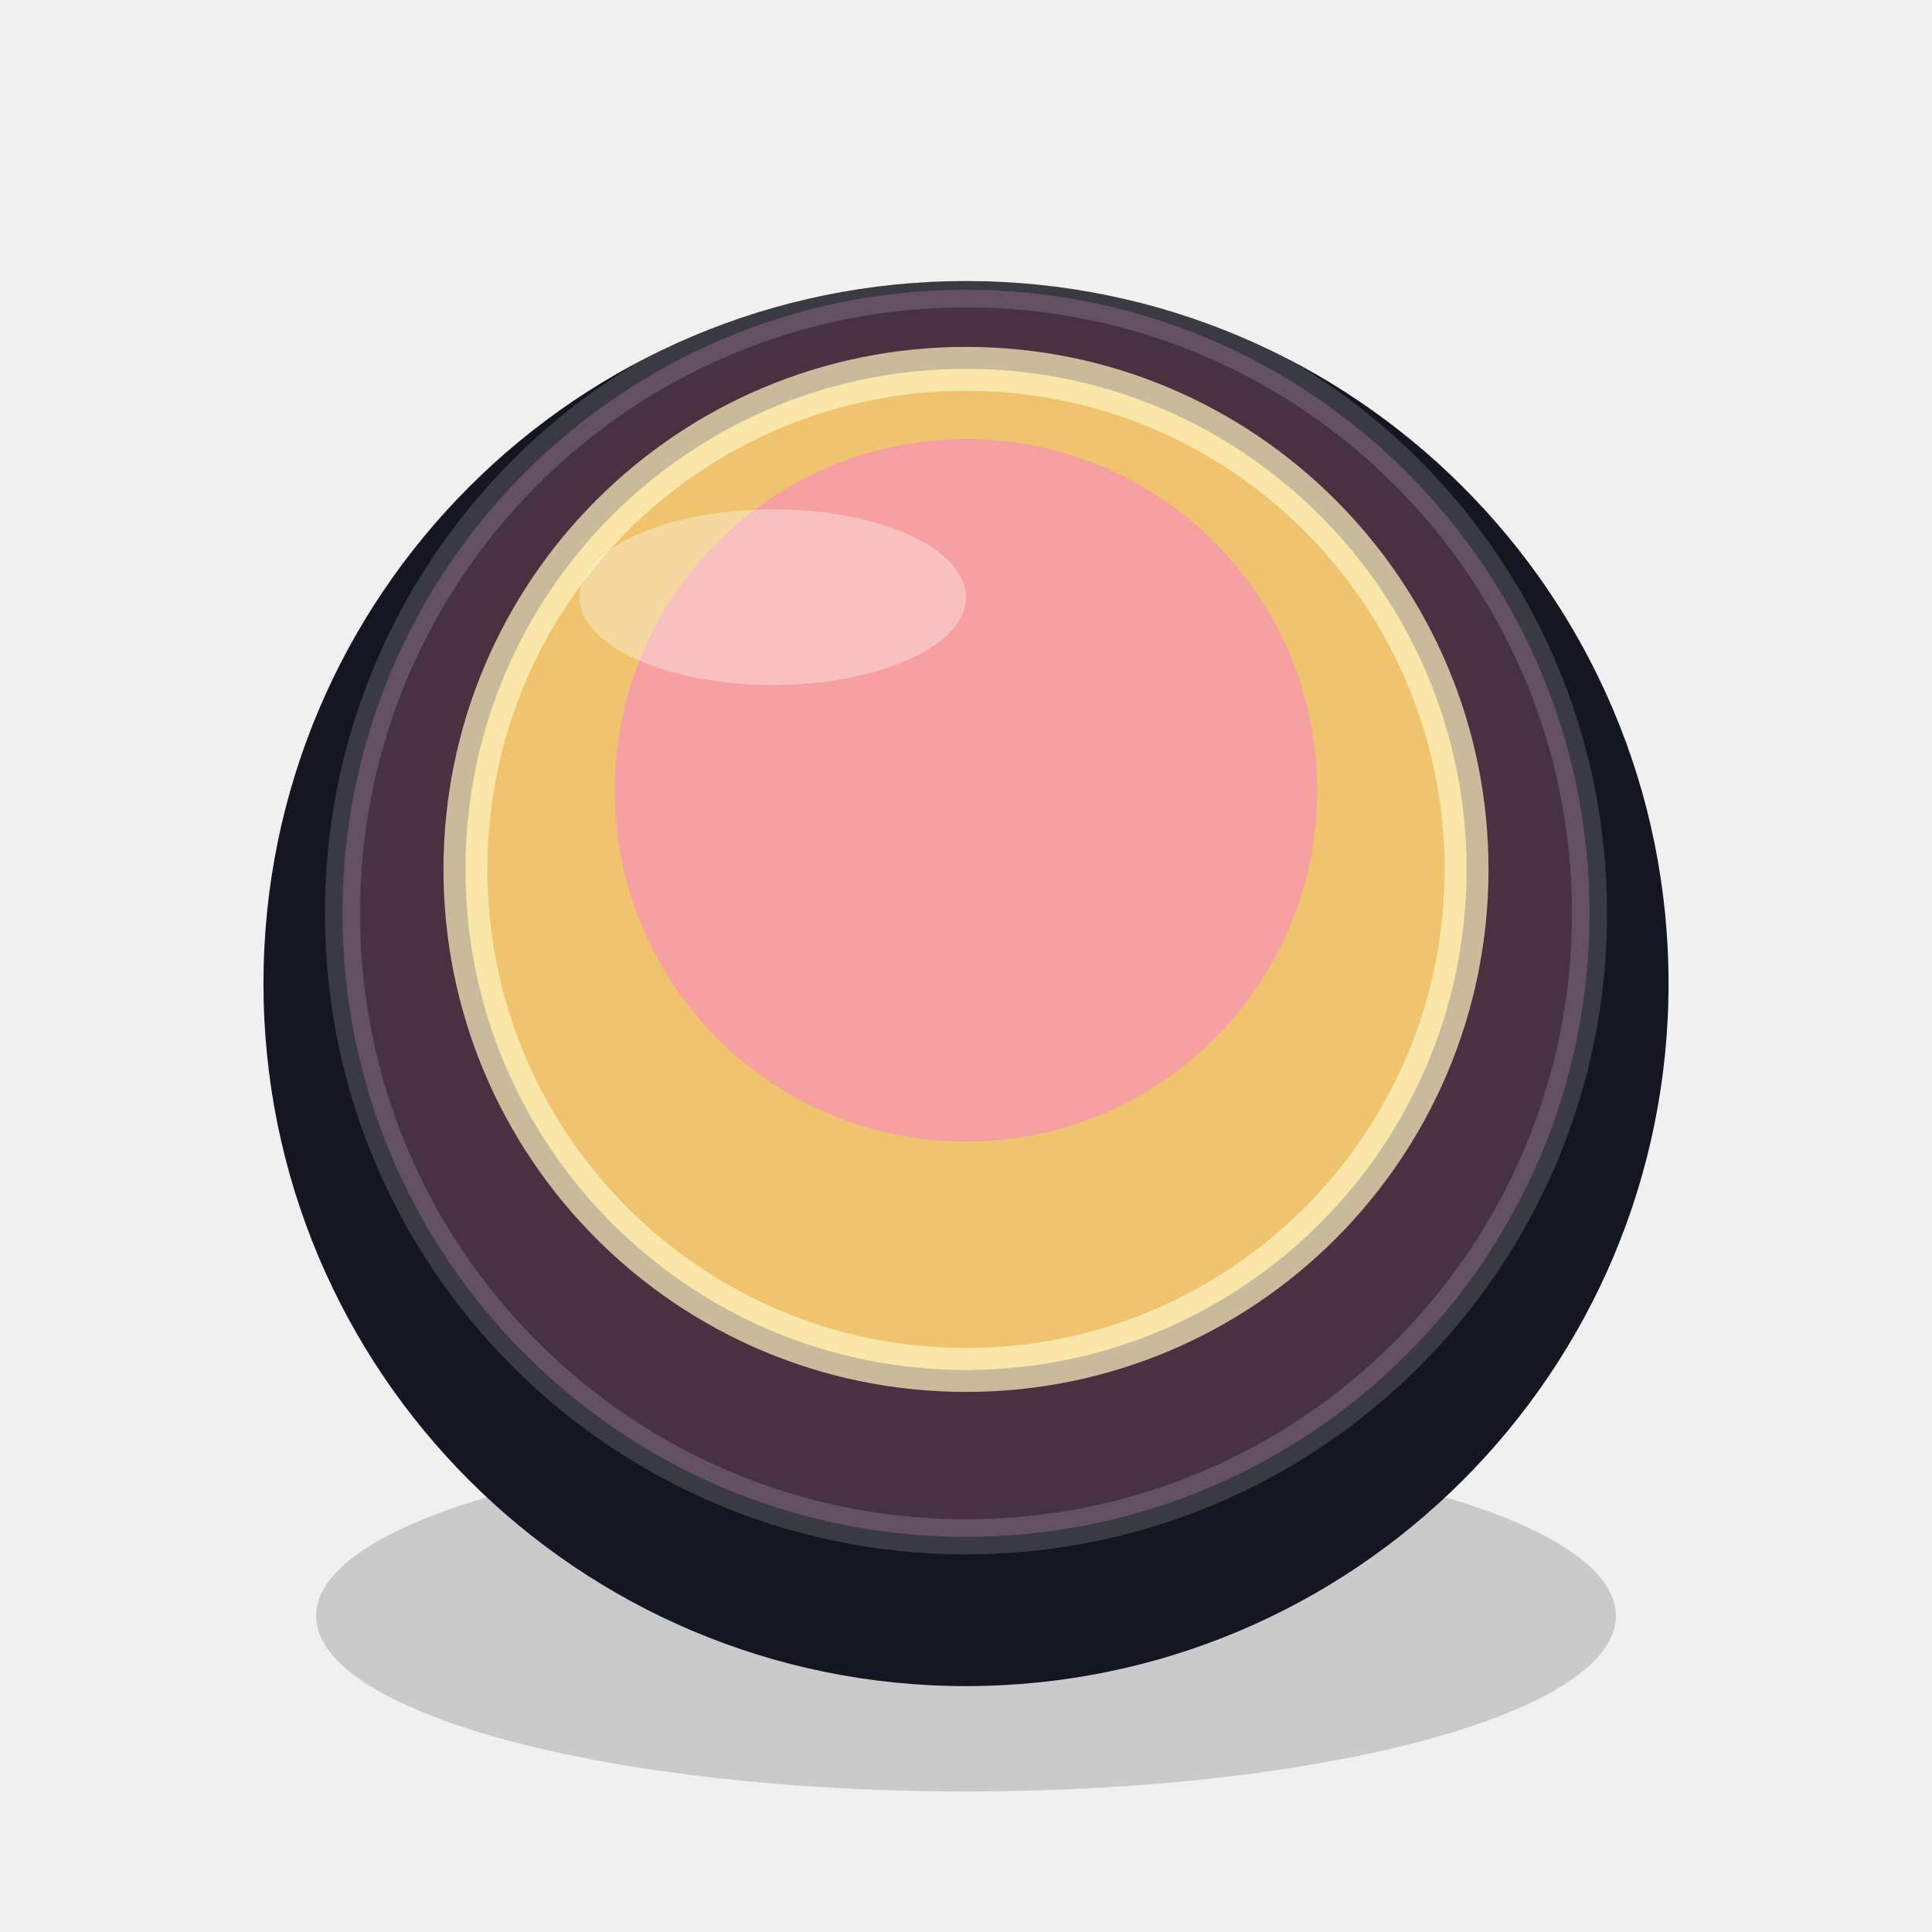
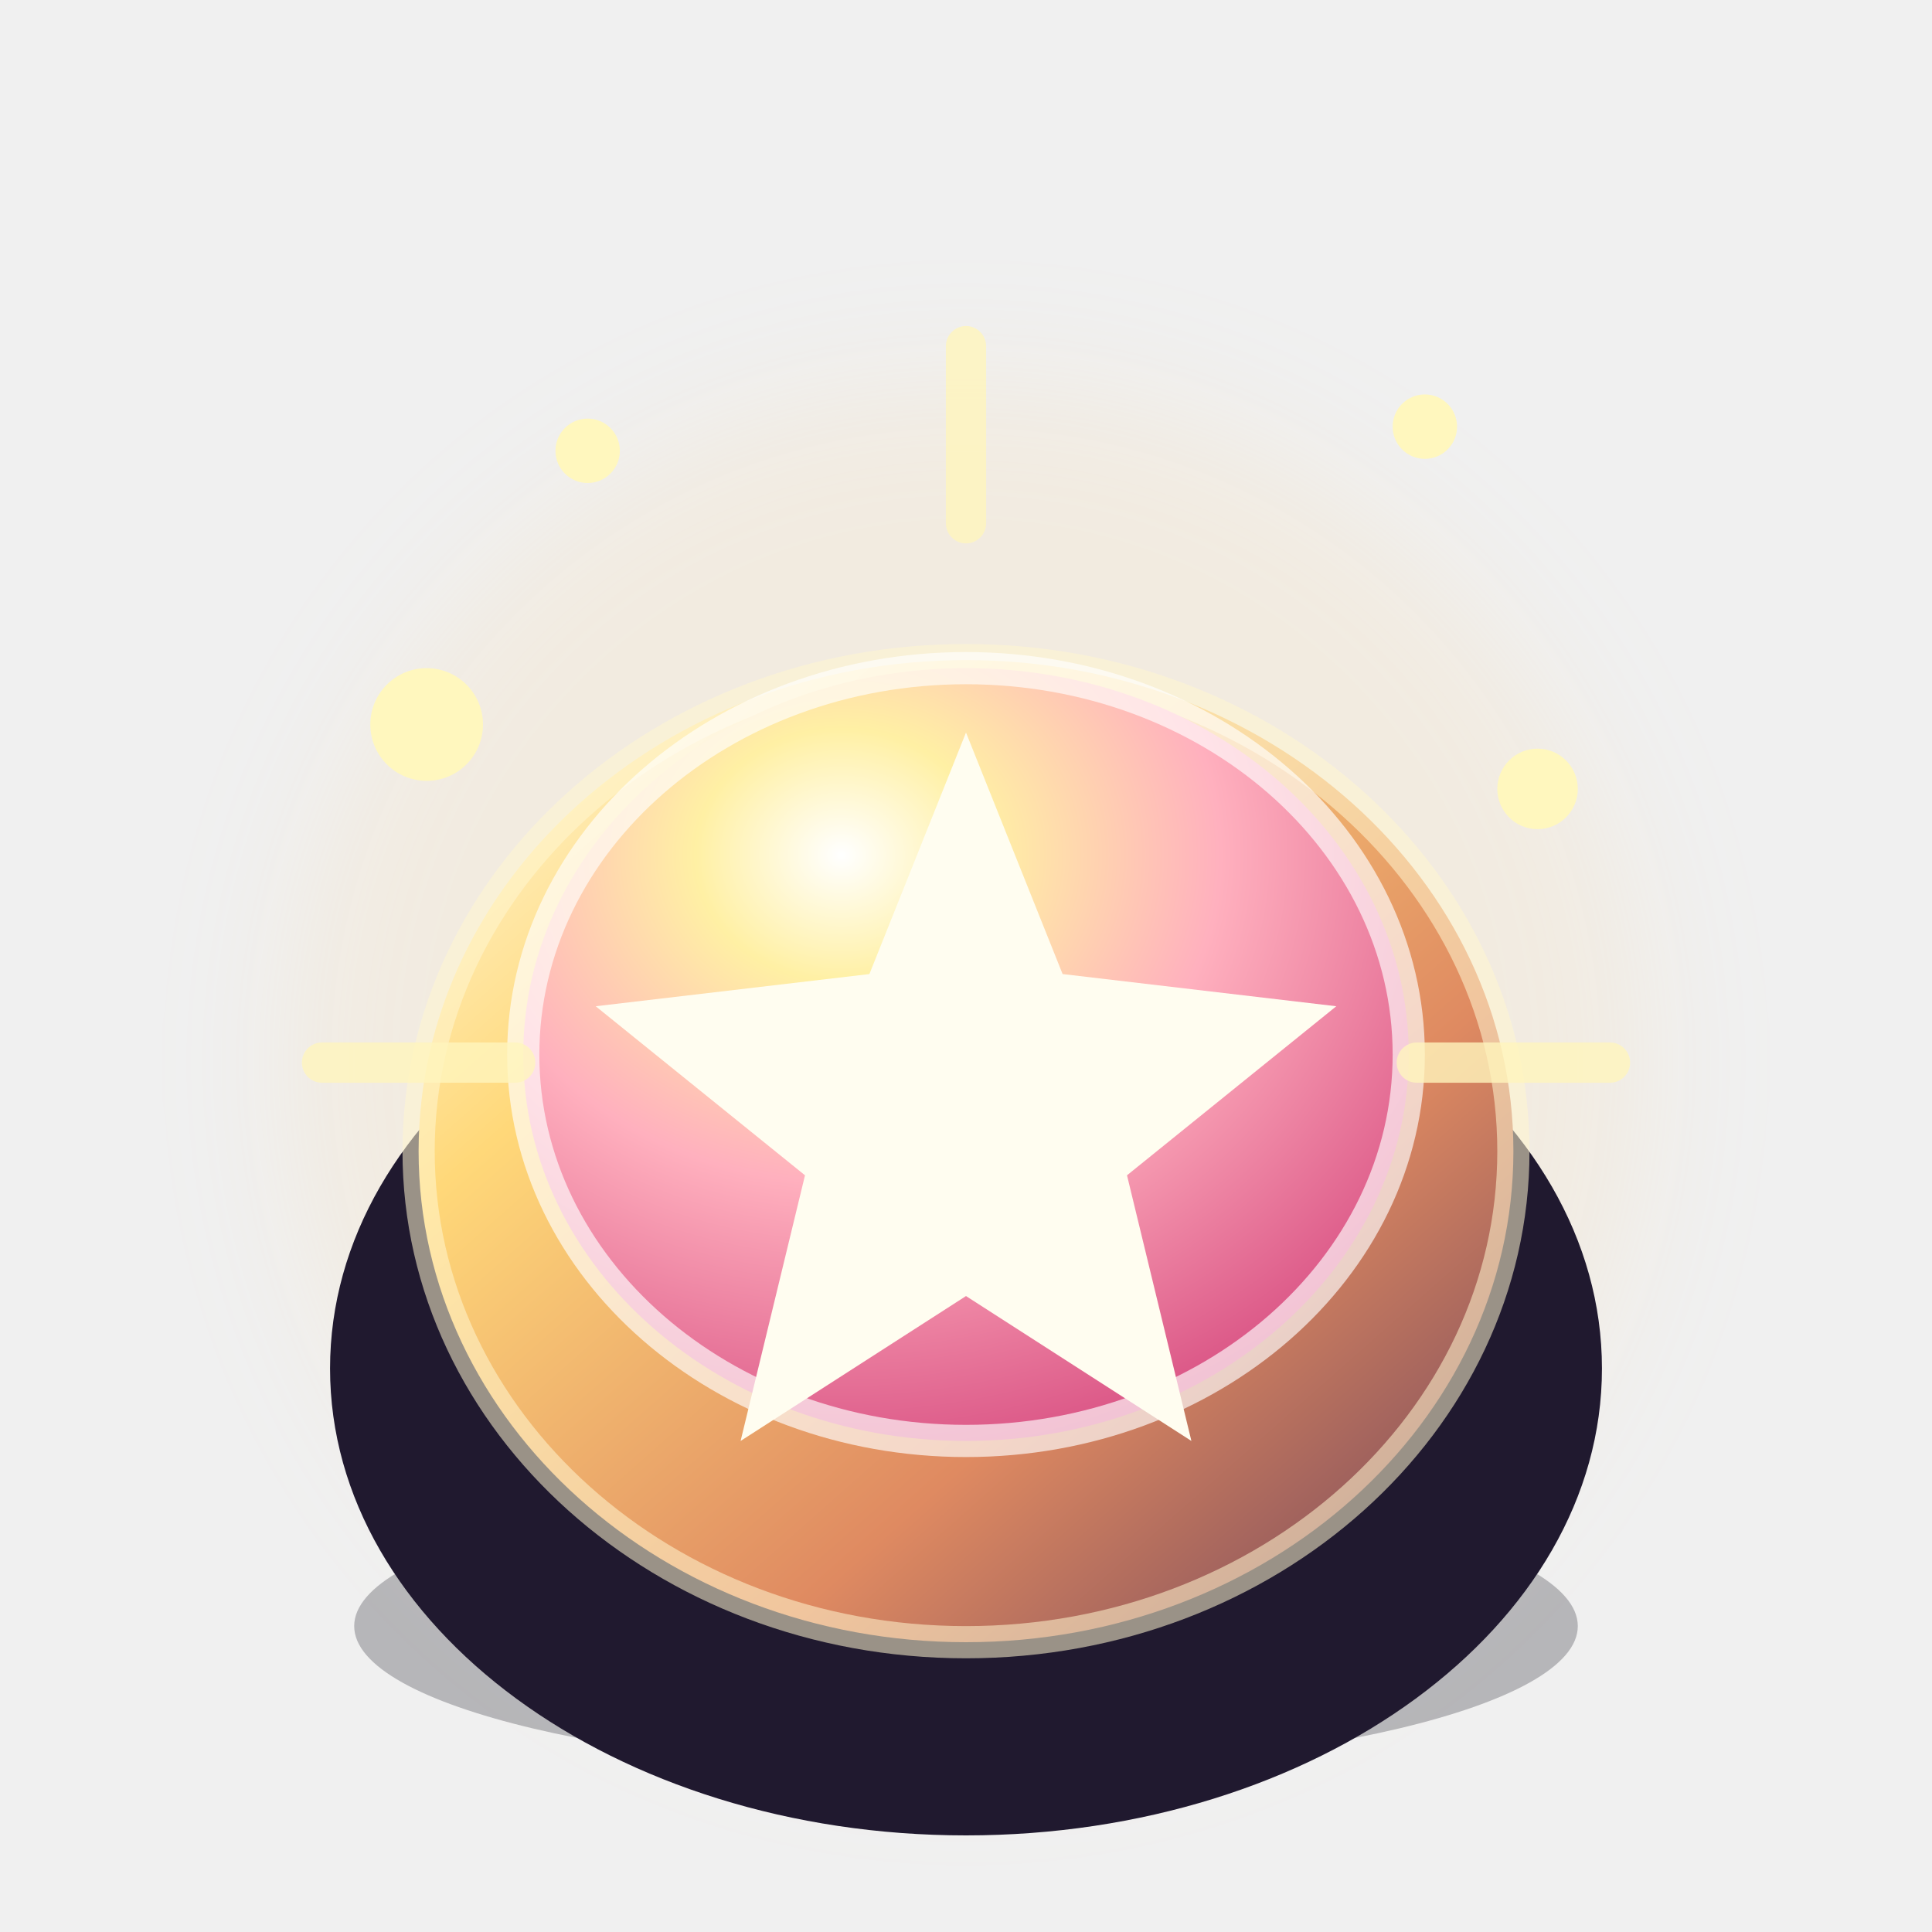
- <svg xmlns="http://www.w3.org/2000/svg" viewBox="0 0 220 220">
-   <ellipse cx="110" cy="184" rx="74" ry="20" fill="#000" opacity="0.16" />
-   <circle cx="110" cy="112" r="80" fill="#151621" />
-   <circle cx="110" cy="104" r="71" fill="#473242" stroke="#fff6ef" stroke-opacity="0.16" stroke-width="4" />
-   <circle cx="110" cy="99" r="57" fill="#f0c46f" stroke="#fff5c2" stroke-opacity="0.7" stroke-width="5" />
-   <circle cx="110" cy="90" r="40" fill="#f6a0a1" />
-   <ellipse cx="88" cy="68" rx="22" ry="10" fill="#fff" opacity="0.34" />
+ <svg xmlns="http://www.w3.org/2000/svg" viewBox="0 0 240 240">
+   <defs>
+     <radialGradient id="core" cx="36%" cy="24%" r="82%">
+       <stop offset="0" stop-color="#ffffff" />
+       <stop offset=".20" stop-color="#fff0a4" />
+       <stop offset=".52" stop-color="#ffb0be" />
+       <stop offset="1" stop-color="#d84f82" />
+     </radialGradient>
+     <linearGradient id="ring" x1="0" y1="0" x2="1" y2="1">
+       <stop stop-color="#fffde8" />
+       <stop offset=".28" stop-color="#ffd879" />
+       <stop offset=".66" stop-color="#df8a61" />
+       <stop offset="1" stop-color="#6b405a" />
+     </linearGradient>
+     <filter id="gl" x="-60%" y="-60%" width="220%" height="220%">
+       <feGaussianBlur stdDeviation="8" />
+     </filter>
+   </defs>
+   <ellipse cx="120" cy="202" rx="76" ry="18" fill="#070612" opacity=".25" />
+   <circle cx="120" cy="132" r="84" fill="#ffcc7e" opacity=".14" filter="url(#gl)" />
+   <ellipse cx="120" cy="170" rx="79" ry="58" fill="#20192f" />
+   <ellipse cx="120" cy="143" rx="68" ry="61" fill="url(#ring)" stroke="#fff5cf" stroke-opacity=".55" stroke-width="4" />
+   <ellipse cx="120" cy="131" rx="55" ry="48" fill="url(#core)" stroke="#fff" stroke-opacity=".65" stroke-width="4" />
+   <path d="M120 91 L132 121 L166 125 L140 146 L148 179 L120 161 L92 179 L100 146 L74 125 L108 121 Z" fill="#fffdf0" />
+   <g fill="#fff7be">
+     <circle cx="53" cy="90" r="7" />
+     <circle cx="191" cy="98" r="5" />
+     <circle cx="177" cy="53" r="4" />
+     <circle cx="73" cy="56" r="4" />
+   </g>
+   <g stroke="#fff5bd" stroke-width="5" stroke-linecap="round" opacity=".8">
+     <path d="M40 132 h24" />
+     <path d="M176 132 h24" />
+     <path d="M120 43 v22" />
+   </g>
</svg>
